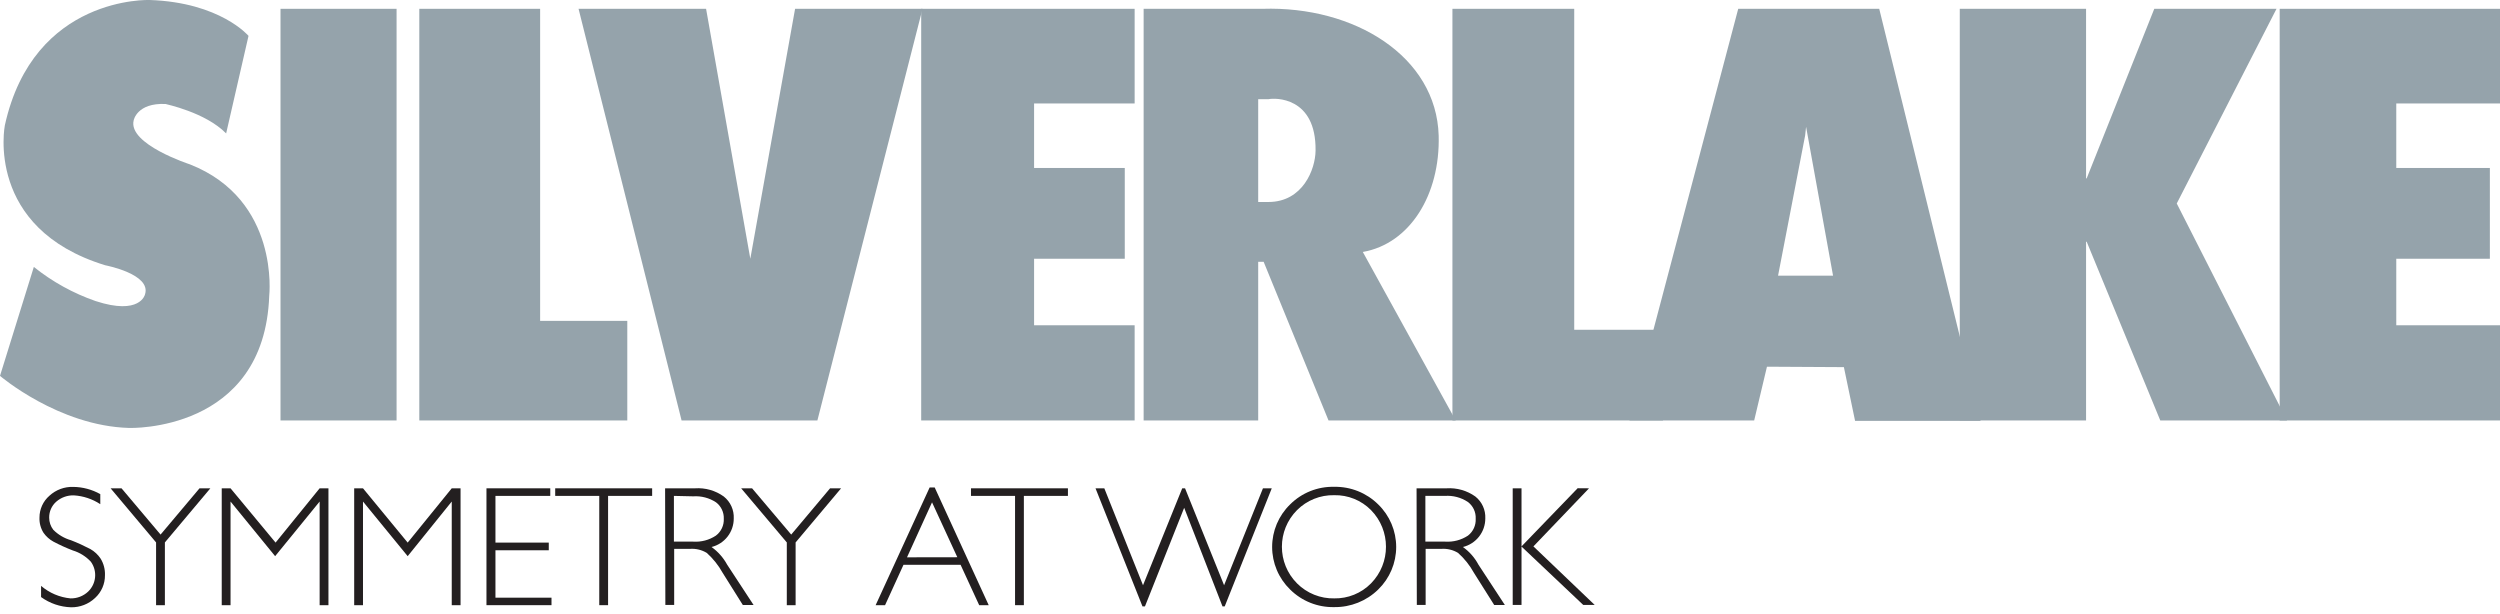
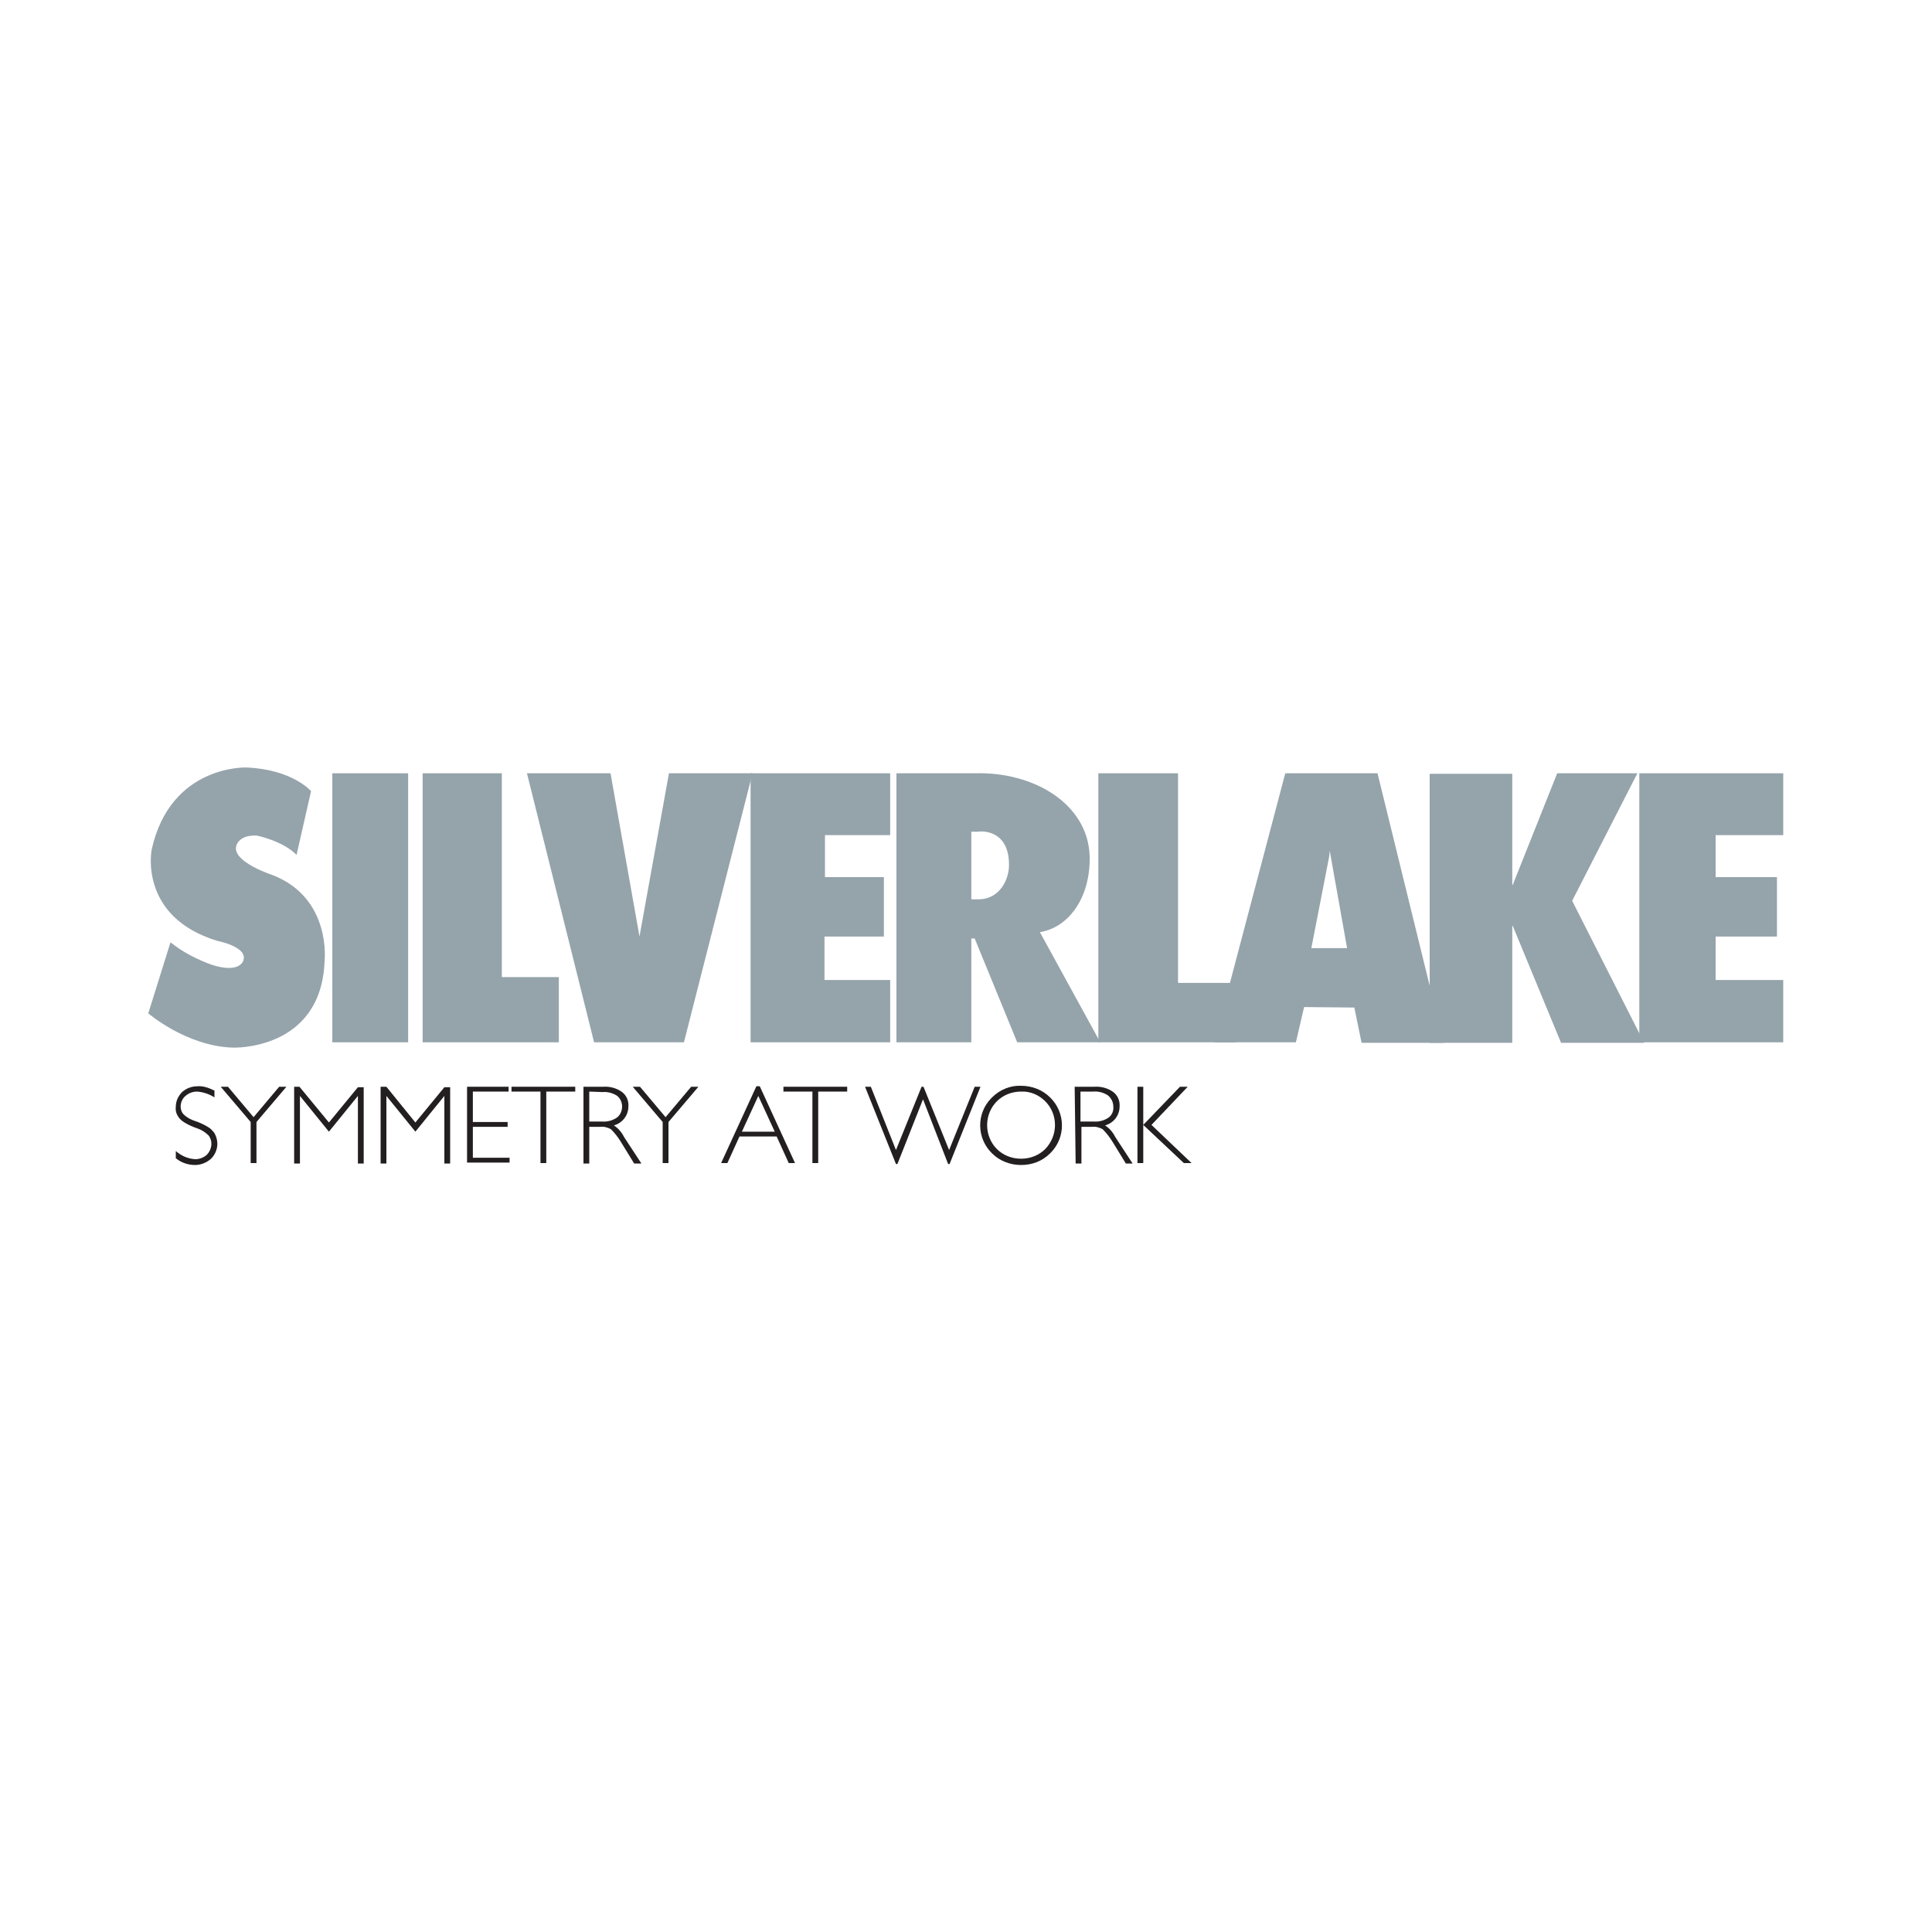
- <svg xmlns="http://www.w3.org/2000/svg" id="Layer_1" data-name="Layer 1" viewBox="0 0 283.68 69.65">
-   <defs>
-     <style>.cls-1{fill:#95a3ab;}.cls-2{fill:#231f20;}</style>
-   </defs>
-   <path class="cls-1" d="M45,47.71H31.83V1H45Z" />
-   <path class="cls-1" d="M61.29,36.41h9.89v11.3H47.58V1H61.29Z" />
-   <path class="cls-1" d="M85.14,29.36,90.22,1h14.46L92.75,47.71H77.34L65.65,1H80.12Z" />
-   <path class="cls-1" d="M165.18,47.71H150.75l-7.36-18h-.62v18h-13V1h13.48c10.43-.34,19.74,5.39,20,14.39.18,6.72-3.28,12.27-8.61,13.2ZM142.77,22.92h1.16c3.91,0,5.33-3.72,5.35-5.83.08-6.14-4.63-6-5.35-5.83h-1.16Z" />
-   <path class="cls-1" d="M178.63,37.42H188.7V47.71H164.81V1h13.82Z" />
-   <path class="cls-1" d="M200.5,41.61l-1.45,6.1H184.9L197.24,1h16l11.5,46.76H210.5l-1.27-6.1Zm4.44-27.22-.11,1-3.07,15.89H208Z" />
-   <path class="cls-1" d="M244.45,1h13.87L247,23.09l12.51,24.62H245.13l-8.35-20.28h-.07V47.71H222.38V1h14.33V20.24h.07Z" />
-   <path class="cls-1" d="M271.91,11.74v7.32h10.62v10.3H271.91v7.55h11.77v10.8h-25V1h25V11.74Z" />
-   <path class="cls-1" d="M117.34,11.74v7.32h10.29v10.3H117.34v7.55h11.41v10.8H104.53V1h24.22V11.74Z" />
-   <path class="cls-1" d="M25.66,15.14,28.2,4.07S25,.28,17,0C17,0,3.8-.54.55,14.22c0,0-2.31,11.68,11.39,15.88,0,0,5.28,1,4.51,3.32,0,0-.54,2.4-5.61.74a23.55,23.55,0,0,1-7-3.87L0,42.65s6.64,5.68,14.64,5.91c0,0,15.36.55,15.91-15,0,0,1.23-10.88-9-14.91,0,0-7.07-2.29-6.38-5,0,0,.37-2,3.62-1.85C18.8,11.82,23.31,12.74,25.66,15.14Z" />
-   <path class="cls-2" d="M11.38,56.07v1.14a6.14,6.14,0,0,0-3-1,2.91,2.91,0,0,0-2,.72,2.37,2.37,0,0,0-.8,1.81,2.24,2.24,0,0,0,.47,1.38,4.65,4.65,0,0,0,2,1.18,21.28,21.28,0,0,1,2.2,1,3.46,3.46,0,0,1,1.17,1.09,3.36,3.36,0,0,1,.49,1.88,3.44,3.44,0,0,1-1.12,2.58,3.87,3.87,0,0,1-2.74,1.06,6.14,6.14,0,0,1-3.39-1.16V66.48A6,6,0,0,0,8,67.9a2.82,2.82,0,0,0,2-.77,2.59,2.59,0,0,0,.31-3.39,4.62,4.62,0,0,0-2.05-1.28,20.06,20.06,0,0,1-2.2-1,3.31,3.31,0,0,1-1.12-1,3,3,0,0,1-.46-1.72,3.27,3.27,0,0,1,1.13-2.49,3.81,3.81,0,0,1,2.7-1A6.4,6.4,0,0,1,11.38,56.07Z" />
-   <path class="cls-2" d="M23.87,55.41l-5.16,6.14v7.12h-1V61.55l-5.16-6.14h1.24l4.43,5.25,4.42-5.25Z" />
-   <path class="cls-2" d="M31.27,61.57l5-6.16h1V68.67h-1V56.91l-5.05,6.2-5.06-6.2V68.67h-1V55.41h1Z" />
-   <path class="cls-2" d="M46.26,61.57l5-6.16h1V68.67h-1V56.91l-5,6.2-5.07-6.2V68.67h-1V55.41h1Z" />
-   <path class="cls-2" d="M62.44,55.41v.86H56.22v5.3h6.05v.87H56.22v5.38h6.36v.85H55.2V55.41Z" />
-   <path class="cls-2" d="M74,55.41v.86h-5v12.4H68V56.27h-5v-.86Z" />
-   <path class="cls-2" d="M75.47,55.41h3.4a5,5,0,0,1,3.26.93,3,3,0,0,1,1.13,2.49,3.32,3.32,0,0,1-2.52,3.24,6,6,0,0,1,1.77,2l3,4.58H84.29L82,65a8.78,8.78,0,0,0-1.8-2.26,3.22,3.22,0,0,0-1.89-.46H76.5v6.36h-1Zm1,.86v5.19h2.2a4.15,4.15,0,0,0,2.56-.68,2.26,2.26,0,0,0,.9-1.92A2.23,2.23,0,0,0,81.25,57a4.2,4.2,0,0,0-2.59-.68Z" />
-   <path class="cls-2" d="M95.44,55.41l-5.16,6.14v7.12h-1V61.55L84.1,55.41h1.24l4.44,5.25,4.41-5.25Z" />
-   <path class="cls-2" d="M106.06,55.31l6.13,13.36h-1.08L109,64.09h-6.48l-2.09,4.58H99.36l6.13-13.36Zm2.57,7.92L105.76,57l-2.84,6.24Z" />
-   <path class="cls-2" d="M121.18,55.41v.86h-5v12.4h-1V56.27h-5v-.86Z" />
-   <path class="cls-2" d="M134.37,57.62l-4.45,11.19h-.28l-5.33-13.4h1l4.39,11,4.45-11h.32l4.43,11,4.41-11h1l-5.34,13.4h-.25Z" />
-   <path class="cls-2" d="M151.39,55.24a6.91,6.91,0,0,1,5,2,6.73,6.73,0,0,1,0,9.65,7,7,0,0,1-5,2,6.88,6.88,0,0,1-5-2,6.73,6.73,0,0,1,0-9.65A6.84,6.84,0,0,1,151.39,55.24Zm0,12.66a5.71,5.71,0,0,0,4.18-1.7,5.94,5.94,0,0,0,0-8.32,5.7,5.7,0,0,0-4.18-1.69,5.79,5.79,0,0,0-4.21,1.69,5.89,5.89,0,0,0,0,8.32A5.8,5.8,0,0,0,151.42,67.9Z" />
-   <path class="cls-2" d="M160.74,55.41h3.4a5.06,5.06,0,0,1,3.27.93,3,3,0,0,1,1.13,2.49A3.33,3.33,0,0,1,166,62.07a5.8,5.8,0,0,1,1.76,2l3,4.58h-1.21L167.25,65a8.56,8.56,0,0,0-1.8-2.26,3.22,3.22,0,0,0-1.89-.46h-1.79v6.36h-1Zm1,.86v5.19H164a4.19,4.19,0,0,0,2.57-.68,2.27,2.27,0,0,0,.88-1.92,2.23,2.23,0,0,0-.9-1.91,4.19,4.19,0,0,0-2.59-.68Z" />
-   <path class="cls-2" d="M180.31,55.41,174,62l6.95,6.64h-1.3l-7-6.62v6.62h-1V55.41h1V62l6.37-6.6Z" />
+ <svg xmlns="http://www.w3.org/2000/svg" version="1.1" id="Layer_1" x="0px" y="0px" viewBox="0 0 400 400" style="enable-background:new 0 0 400 400;" xml:space="preserve">
+   <style type="text/css">
+ 	.st0{fill:#95A3AB;}
+ 	.st1{fill:#231F20;}
+ </style>
+   <path class="st0" d="M45-87.2H31.8v-46.7H45V-87.2z" />
+   <path class="st0" d="M61.3-98.5h9.9v11.3H47.6v-46.7h13.7V-98.5z" />
+   <path class="st0" d="M85.1-105.6l5.1-28.4h14.5L92.8-87.2H77.3l-11.7-46.7h14.5L85.1-105.6z" />
+   <path class="st0" d="M165.2-87.2h-14.4l-7.4-18h-0.6v18h-13v-46.7h13.5c10.4-0.3,19.7,5.4,20,14.4c0.2,6.7-3.3,12.3-8.6,13.2  L165.2-87.2z M142.8-112h1.2c3.9,0,5.3-3.7,5.4-5.8c0.1-6.1-4.6-6-5.4-5.8h-1.2V-112z" />
+   <path class="st0" d="M178.6-97.5h10.1v10.3h-23.9v-46.7h13.8V-97.5z" />
+   <path class="st0" d="M200.5-93.3l-1.4,6.1h-14.2l12.3-46.7h16l11.5,46.8h-14.2l-1.3-6.1L200.5-93.3z M204.9-120.6l-0.1,1l-3.1,15.9  h6.2L204.9-120.6z" />
+   <path class="st0" d="M244.4-133.9h13.9L247-111.9l12.5,24.6h-14.4l-8.4-20.3h-0.1v20.3h-14.3v-46.7h14.3v19.2h0.1L244.4-133.9z" />
+   <path class="st0" d="M271.9-123.2v7.3h10.6v10.3h-10.6v7.5h11.8v10.8h-25v-46.7h25v10.7H271.9z" />
+   <path class="st0" d="M117.3-123.2v7.3h10.3v10.3h-10.3v7.5h11.4v10.8h-24.2v-46.7h24.2v10.7H117.3z" />
+   <path class="st0" d="M25.7-119.8l2.5-11.1c0,0-3.2-3.8-11.2-4.1c0,0-13.2-0.5-16.5,14.2c0,0-2.3,11.7,11.4,15.9c0,0,5.3,1,4.5,3.3  c0,0-0.5,2.4-5.6,0.7c-2.5-0.9-4.9-2.2-7-3.9L0-92.3c0,0,6.6,5.7,14.6,5.9c0,0,15.4,0.6,15.9-15c0,0,1.2-10.9-9-14.9  c0,0-7.1-2.3-6.4-5c0,0,0.4-2,3.6-1.9C18.8-123.1,23.3-122.2,25.7-119.8z" />
+   <path class="st1" d="M11.4-78.9v1.1c-0.9-0.6-1.9-0.9-3-1c-0.7,0-1.4,0.2-2,0.7c-0.5,0.5-0.8,1.1-0.8,1.8c0,0.5,0.2,1,0.5,1.4  c0.6,0.6,1.2,1,2,1.2c0.8,0.3,1.5,0.6,2.2,1c0.5,0.3,0.9,0.6,1.2,1.1c0.3,0.6,0.5,1.2,0.5,1.9c0,1-0.4,1.9-1.1,2.6  C10.1-66.4,9.1-66,8-66c-1.2,0-2.4-0.4-3.4-1.2v-1.3C5.6-67.7,6.8-67.2,8-67c0.7,0,1.5-0.3,2-0.8c0.9-0.9,1.1-2.3,0.3-3.4  c-0.6-0.6-1.3-1-2.1-1.3c-0.8-0.3-1.5-0.6-2.2-1c-0.4-0.2-0.8-0.6-1.1-1c-0.3-0.5-0.5-1.1-0.5-1.7c0-1,0.4-1.9,1.1-2.5  c0.7-0.7,1.7-1,2.7-1C9.4-79.7,10.4-79.4,11.4-78.9z" />
+   <path class="st1" d="M23.9-79.5l-5.2,6.1v7.1h-1v-7.1l-5.2-6.1h1.2l4.4,5.2l4.4-5.2H23.9z" />
+   <path class="st1" d="M31.3-73.4l5-6.2h1v13.3h-1V-78l-5,6.2L26.2-78v11.8h-1v-13.3h1L31.3-73.4z" />
+   <path class="st1" d="M46.3-73.4l5-6.2h1v13.3h-1V-78l-5,6.2L41.2-78v11.8h-1v-13.3h1L46.3-73.4z" />
+   <path class="st1" d="M62.4-79.5v0.9h-6.2v5.3h6v0.9h-6v5.4h6.4v0.8h-7.4v-13.3H62.4z" />
+   <path class="st1" d="M74-79.5v0.9h-5v12.4h-1v-12.4h-5v-0.9H74z" />
+   <path class="st1" d="M75.5-79.5h3.4c1.2-0.1,2.3,0.2,3.3,0.9c0.8,0.6,1.2,1.5,1.1,2.5c0,1.5-1,2.9-2.5,3.2c0.7,0.5,1.3,1.2,1.8,2  l3,4.6h-1.2L82-69.9c-0.5-0.8-1.1-1.6-1.8-2.3c-0.6-0.3-1.2-0.5-1.9-0.5h-1.8v6.4h-1L75.5-79.5z M76.5-78.7v5.2h2.2  c0.9,0.1,1.8-0.2,2.6-0.7c0.6-0.5,0.9-1.2,0.9-1.9c0-0.7-0.3-1.4-0.9-1.9c-0.8-0.5-1.7-0.7-2.6-0.7L76.5-78.7z" />
+   <path class="st1" d="M95.4-79.5l-5.2,6.1v7.1h-1v-7.1l-5.2-6.1h1.2l4.4,5.2l4.4-5.2H95.4z" />
+   <path class="st1" d="M106.1-79.6l6.1,13.4h-1.1l-2.1-4.6h-6.5l-2.1,4.6h-1.1l6.1-13.4H106.1z M108.6-71.7l-2.9-6.2l-2.8,6.2  L108.6-71.7z" />
+   <path class="st1" d="M121.2-79.5v0.9h-5v12.4h-1v-12.4h-5v-0.9H121.2z" />
+   <path class="st1" d="M134.4-77.3l-4.4,11.2h-0.3l-5.3-13.4h1l4.4,11l4.4-11h0.3l4.4,11l4.4-11h1L139-66.1h-0.2L134.4-77.3z" />
+   <path class="st1" d="M151.4-79.7c1.9,0,3.7,0.7,5,2c2.7,2.6,2.7,6.9,0.1,9.5c0,0-0.1,0.1-0.1,0.1c-1.3,1.3-3.1,2-5,2  c-1.9,0-3.7-0.7-5-2c-2.7-2.6-2.7-6.9-0.1-9.5c0,0,0.1-0.1,0.1-0.1C147.7-79,149.5-79.7,151.4-79.7z M151.4-67  c1.6,0,3.1-0.6,4.2-1.7c2.3-2.3,2.3-6,0-8.3c-1.1-1.1-2.6-1.7-4.2-1.7c-1.6,0-3.1,0.6-4.2,1.7c-2.3,2.3-2.3,6,0,8.3  C148.3-67.6,149.8-67,151.4-67L151.4-67z" />
+   <path class="st1" d="M160.7-79.5h3.4c1.2-0.1,2.3,0.3,3.3,0.9c0.8,0.6,1.2,1.5,1.1,2.5c0,1.5-1,2.9-2.5,3.2c0.7,0.5,1.3,1.2,1.8,2  l3,4.6h-1.2l-2.3-3.7c-0.5-0.8-1.1-1.6-1.8-2.3c-0.6-0.3-1.2-0.5-1.9-0.5h-1.8v6.4h-1L160.7-79.5z M161.7-78.7v5.2h2.3  c0.9,0.1,1.8-0.2,2.6-0.7c0.6-0.5,0.9-1.2,0.9-1.9c0-0.7-0.3-1.5-0.9-1.9c-0.8-0.5-1.7-0.7-2.6-0.7H161.7z" />
+   <path class="st1" d="M180.3-79.5l-6.3,6.6l6.9,6.6h-1.3l-7-6.6v6.6h-1v-13.2h1v6.6l6.4-6.6L180.3-79.5z" />
+   <g>
+     <path class="st0" d="M84.5,215.8H68.8v-55.7h15.7V215.8z" />
+     <path class="st0" d="M103.9,202.3h11.8v13.5H87.5v-55.7h16.4V202.3z" />
+     <path class="st0" d="M132.4,193.9l6.1-33.8h17.3l-14.2,55.7H123l-13.9-55.7h17.3L132.4,193.9z" />
+     <path class="st0" d="M227.8,215.8h-17.2l-8.8-21.5h-0.7v21.5h-15.5v-55.7h16.1c12.4-0.4,23.6,6.4,23.9,17.2   c0.2,8-3.9,14.6-10.3,15.7L227.8,215.8z M201.1,186.2h1.4c4.7,0,6.4-4.4,6.4-7c0.1-7.3-5.5-7.2-6.4-7h-1.4V186.2z" />
+     <path class="st0" d="M243.9,203.5h12v12.3h-28.5v-55.7h16.5V203.5z" />
+     <path class="st0" d="M270,208.5l-1.7,7.3h-16.9l14.7-55.7h19.1l13.7,55.8h-17l-1.5-7.3L270,208.5z M275.3,176.1l-0.1,1.2l-3.7,19   h7.4L275.3,176.1z" />
+     <path class="st0" d="M322.4,160.1H339l-13.5,26.4l14.9,29.4h-17.2l-10-24.2h-0.1v24.2h-17.1v-55.7h17.1v23h0.1L322.4,160.1z" />
+     <path class="st0" d="M355.2,172.9v8.7h12.7v12.3h-12.7v9h14v12.9h-29.8v-55.7h29.8v12.8H355.2z" />
+     <path class="st0" d="M170.8,172.9v8.7H183v12.3h-12.3v9h13.6v12.9h-28.9v-55.7h28.9v12.8H170.8z" />
+     <path class="st0" d="M61.4,177l3-13.2c0,0-3.8-4.5-13.4-4.9c0,0-15.7-0.6-19.6,17c0,0-2.8,13.9,13.6,18.9c0,0,6.3,1.2,5.4,4   c0,0-0.6,2.9-6.7,0.9c-3-1.1-5.9-2.6-8.4-4.6l-4.6,14.7c0,0,7.9,6.8,17.5,7.1c0,0,18.3,0.7,19-17.9c0,0,1.5-13-10.7-17.8   c0,0-8.4-2.7-7.6-6c0,0,0.4-2.4,4.3-2.2C53.2,173,58.6,174.1,61.4,177z" />
+     <path class="st1" d="M44.4,225.8v1.4c-1.1-0.7-2.3-1.1-3.6-1.2c-0.9,0-1.7,0.3-2.4,0.9c-0.6,0.5-1,1.3-1,2.2c0,0.6,0.2,1.2,0.6,1.6   c0.7,0.7,1.5,1.1,2.4,1.4c0.9,0.3,1.8,0.7,2.6,1.2c0.6,0.3,1,0.8,1.4,1.3c0.4,0.7,0.6,1.5,0.6,2.2c0,1.2-0.5,2.3-1.3,3.1   c-0.9,0.8-2.1,1.3-3.3,1.3c-1.5,0-2.9-0.5-4-1.4v-1.5c1.1,1,2.5,1.6,4,1.7c0.9,0,1.7-0.3,2.4-0.9c1.1-1.1,1.3-2.8,0.4-4   c-0.7-0.7-1.5-1.2-2.4-1.5c-0.9-0.3-1.8-0.7-2.6-1.2c-0.5-0.3-1-0.7-1.3-1.2c-0.4-0.6-0.6-1.3-0.5-2.1c0-1.1,0.5-2.2,1.3-3   c0.9-0.8,2-1.2,3.2-1.2C42,224.8,43.2,225.2,44.4,225.8z" />
+     <path class="st1" d="M59.3,225l-6.2,7.3v8.5h-1.2v-8.5l-6.2-7.3h1.5l5.3,6.3l5.3-6.3H59.3z" />
+     <path class="st1" d="M68.1,232.4l6-7.3h1.2v15.8h-1.2v-14l-6,7.4l-6-7.4v14h-1.2V225H62L68.1,232.4z" />
+     <path class="st1" d="M86,232.4l6-7.3h1.2v15.8h-1.2v-14l-6,7.4l-6-7.4v14h-1.2V225h1.2L86,232.4z" />
+     <path class="st1" d="M105.3,225v1h-7.4v6.3h7.2v1h-7.2v6.4h7.6v1h-8.8V225H105.3z" />
+     <path class="st1" d="M119.1,225v1h-6v14.8h-1.2V226h-6v-1H119.1z" />
+     <path class="st1" d="M120.8,225h4.1c1.4-0.1,2.8,0.3,3.9,1.1c0.9,0.7,1.4,1.8,1.3,3c0,1.8-1.2,3.4-3,3.9c0.9,0.6,1.6,1.4,2.1,2.4   l3.6,5.5h-1.5l-2.7-4.4c-0.6-1-1.3-1.9-2.1-2.7c-0.7-0.4-1.5-0.6-2.3-0.5H122v7.6h-1.2L120.8,225z M122,226v6.2h2.6   c1.1,0.1,2.2-0.2,3.1-0.8c0.7-0.5,1.1-1.4,1.1-2.3c0-0.9-0.4-1.7-1-2.2c-0.9-0.6-2-0.9-3.1-0.8L122,226z" />
+     <path class="st1" d="M144.6,225l-6.2,7.3v8.5h-1.2v-8.5l-6.2-7.3h1.5l5.3,6.3l5.3-6.3H144.6z" />
+     <path class="st1" d="M157.3,224.9l7.3,15.9h-1.3l-2.5-5.5h-7.7l-2.5,5.5h-1.3l7.3-15.9L157.3,224.9z M160.4,234.3l-3.4-7.4   l-3.4,7.4L160.4,234.3z" />
+     <path class="st1" d="M175.4,225v1h-6v14.8h-1.2V226h-6v-1H175.4z" />
+     <path class="st1" d="M191.1,227.6l-5.3,13.4h-0.3l-6.4-16h1.2l5.2,13.1l5.3-13.1h0.4l5.3,13.1l5.3-13.1h1.2l-6.4,16h-0.3   L191.1,227.6z" />
+     <path class="st1" d="M211.4,224.8c2.2,0,4.4,0.8,6,2.4c3.2,3.1,3.3,8.2,0.2,11.4c-0.1,0.1-0.1,0.1-0.2,0.2c-1.6,1.6-3.7,2.4-6,2.4   c-2.2,0-4.4-0.8-6-2.4c-3.2-3.1-3.3-8.2-0.2-11.4c0.1-0.1,0.1-0.1,0.2-0.2C207,225.6,209.2,224.7,211.4,224.8z M211.4,239.9   c1.9,0,3.7-0.7,5-2c2.7-2.8,2.7-7.2,0-9.9c-1.3-1.3-3.1-2.1-5-2c-1.9,0-3.7,0.7-5,2c-2.7,2.7-2.7,7.2,0,9.9   C207.7,239.2,209.5,239.9,211.4,239.9L211.4,239.9z" />
+     <path class="st1" d="M222.5,225h4.1c1.4-0.1,2.8,0.3,3.9,1.1c0.9,0.7,1.4,1.8,1.3,3c0,1.8-1.2,3.4-3,3.9c0.9,0.6,1.6,1.4,2.1,2.4   l3.6,5.5h-1.4l-2.7-4.4c-0.6-1-1.3-1.9-2.1-2.7c-0.7-0.4-1.5-0.6-2.3-0.5h-2.1v7.6h-1.2L222.5,225z M223.7,226v6.2h2.7   c1.1,0.1,2.2-0.2,3.1-0.8c0.7-0.5,1.1-1.4,1-2.3c0-0.9-0.4-1.7-1.1-2.3c-0.9-0.6-2-0.9-3.1-0.8H223.7z" />
+     <path class="st1" d="M245.9,225l-7.5,7.9l8.3,7.9h-1.6l-8.4-7.9v7.9h-1.2V225h1.2v7.9l7.6-7.9L245.9,225z" />
+   </g>
</svg>
